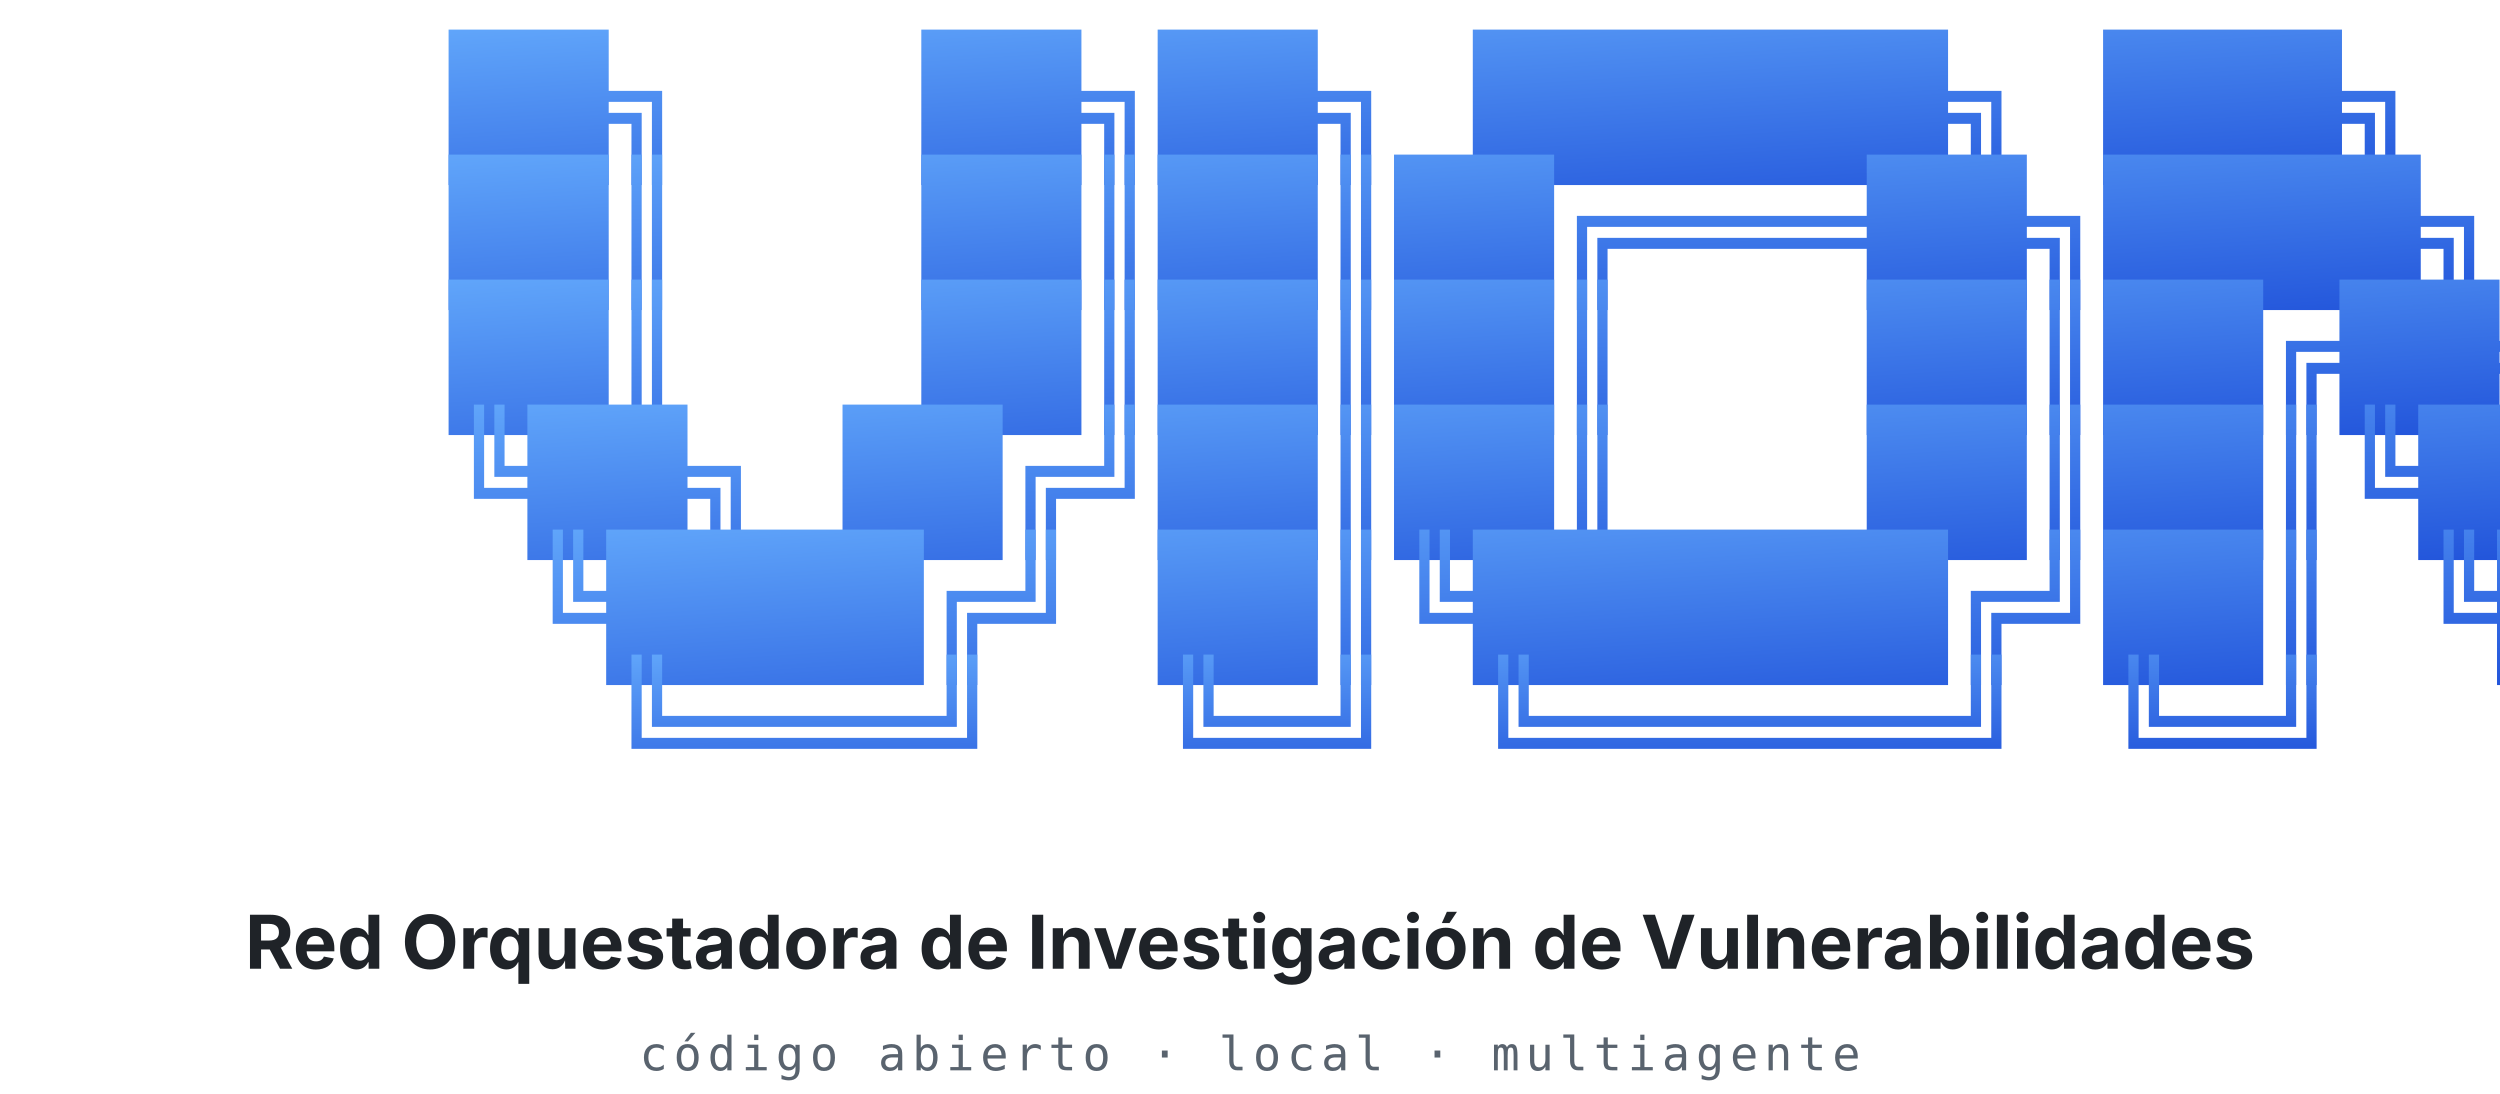
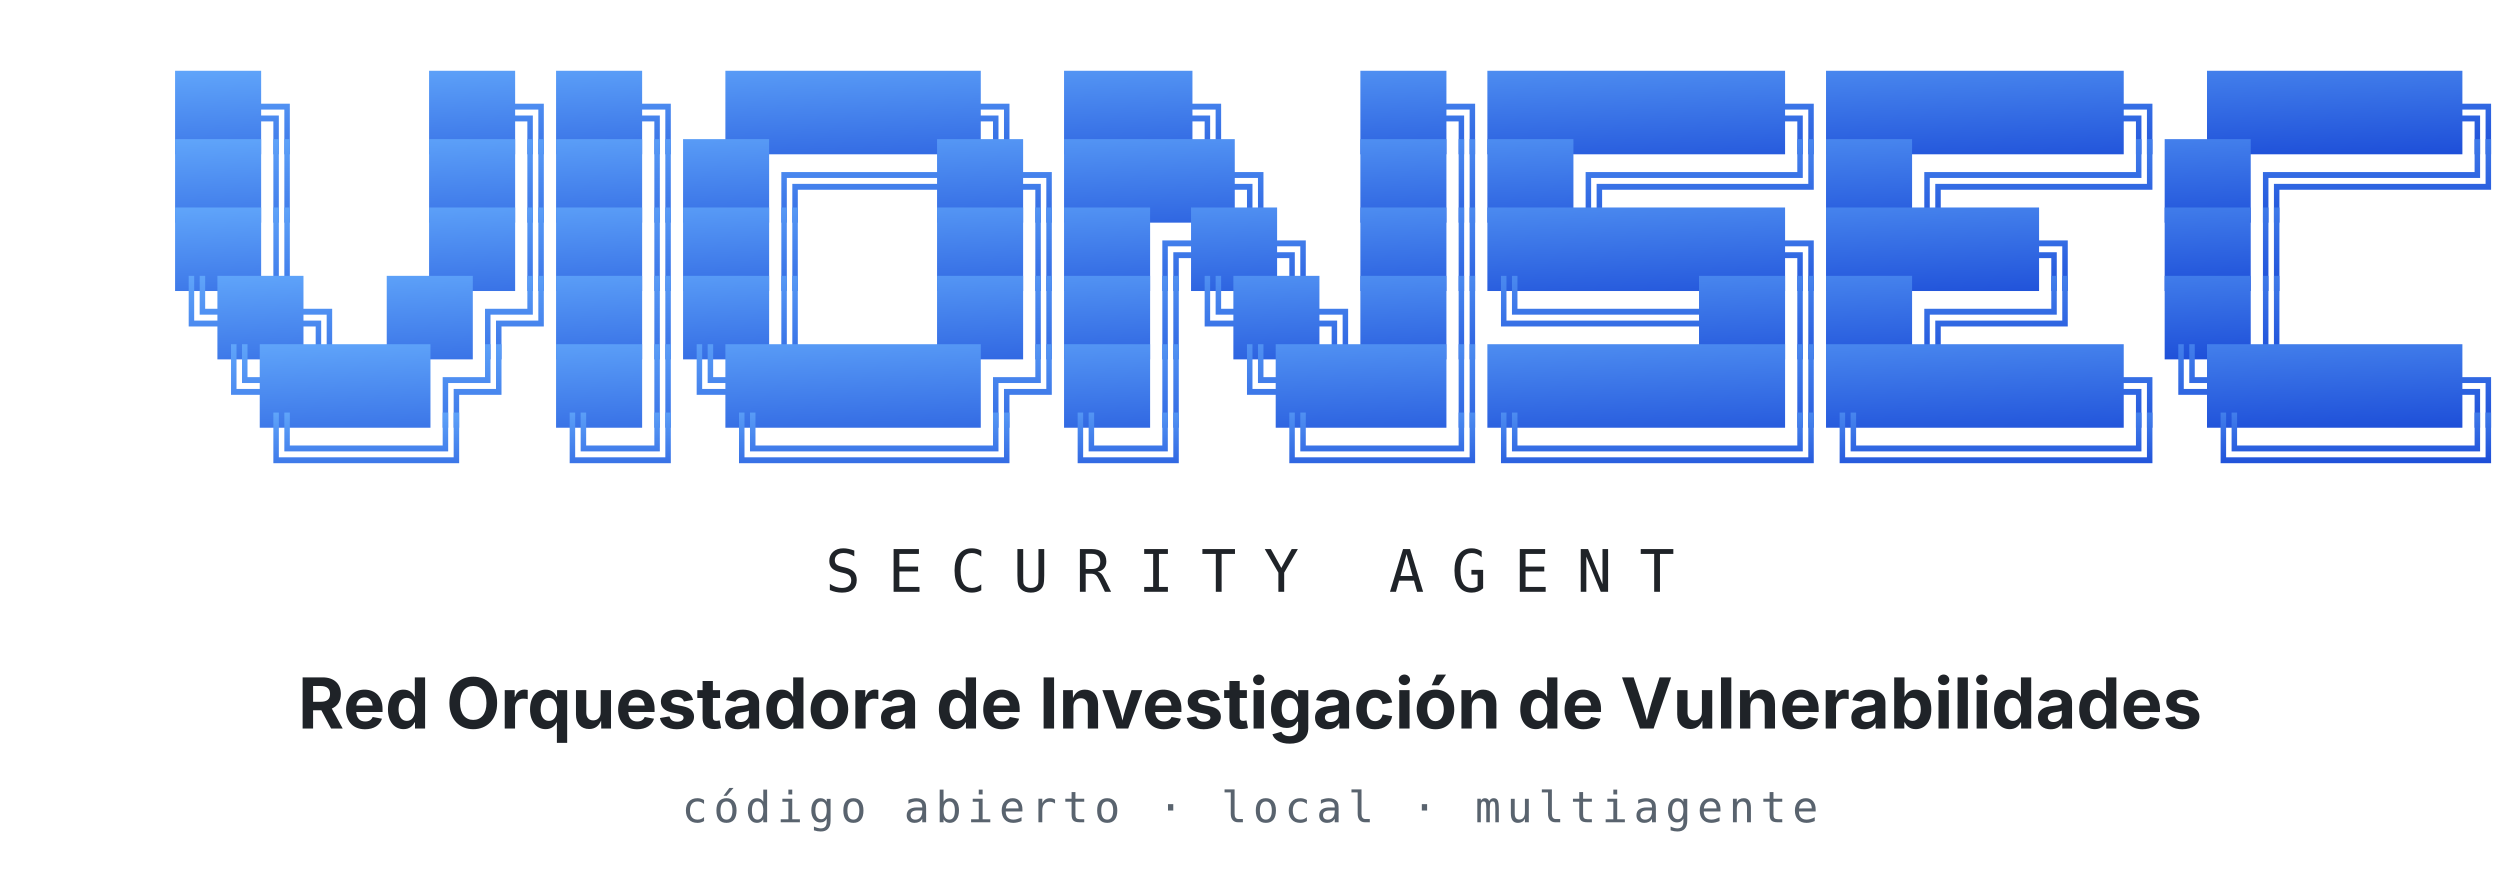
- <svg xmlns="http://www.w3.org/2000/svg" width="1280" height="560" viewBox="0 0 1280 560" role="img" aria-label="VION">
+ <svg xmlns="http://www.w3.org/2000/svg" width="1280" height="455" viewBox="0 0 1280 455" role="img" aria-label="VIONSEC Security Agent">
  <defs>
    <linearGradient id="g" x1="0" y1="0" x2="1" y2="1">
      <stop offset="0" stop-color="#60A5FA" />
      <stop offset="1" stop-color="#1D4ED8" />
    </linearGradient>
  </defs>
-   <g font-family="'Cascadia Mono', Consolas, Menlo, 'DejaVu Sans Mono', 'Liberation Mono', monospace" font-size="67" fill="url(#g)">
-     <text x="190" y="78" textLength="900" lengthAdjust="spacingAndGlyphs" xml:space="preserve"> ██╗   ██╗██╗ ██████╗ ███╗   ██╗</text>
-     <text x="190" y="142" textLength="900" lengthAdjust="spacingAndGlyphs" xml:space="preserve"> ██║   ██║██║██╔═══██╗████╗  ██║</text>
-     <text x="190" y="206" textLength="900" lengthAdjust="spacingAndGlyphs" xml:space="preserve"> ██║   ██║██║██║   ██║██╔██╗ ██║</text>
-     <text x="190" y="270" textLength="900" lengthAdjust="spacingAndGlyphs" xml:space="preserve"> ╚██╗ ██╔╝██║██║   ██║██║╚██╗██║</text>
-     <text x="190" y="334" textLength="900" lengthAdjust="spacingAndGlyphs" xml:space="preserve">  ╚████╔╝ ██║╚██████╔╝██║ ╚████║</text>
-     <text x="190" y="398" textLength="900" lengthAdjust="spacingAndGlyphs" xml:space="preserve">   ╚═══╝  ╚═╝ ╚═════╝ ╚═╝  ╚═══╝</text>
+   <g font-family="'Cascadia Mono', Consolas, Menlo, 'DejaVu Sans Mono', 'Liberation Mono', monospace" font-size="36" fill="url(#g)">
+     <text x="90" y="70" textLength="1100" lengthAdjust="spacingAndGlyphs" xml:space="preserve">██╗   ██╗██╗ ██████╗ ███╗   ██╗███████╗███████╗ ██████╗</text>
+     <text x="90" y="105" textLength="1100" lengthAdjust="spacingAndGlyphs" xml:space="preserve">██║   ██║██║██╔═══██╗████╗  ██║██╔════╝██╔════╝██╔════╝</text>
+     <text x="90" y="140" textLength="1100" lengthAdjust="spacingAndGlyphs" xml:space="preserve">██║   ██║██║██║   ██║██╔██╗ ██║███████╗█████╗  ██║     </text>
+     <text x="90" y="175" textLength="1100" lengthAdjust="spacingAndGlyphs" xml:space="preserve">╚██╗ ██╔╝██║██║   ██║██║╚██╗██║╚════██║██╔══╝  ██║     </text>
+     <text x="90" y="210" textLength="1100" lengthAdjust="spacingAndGlyphs" xml:space="preserve"> ╚████╔╝ ██║╚██████╔╝██║ ╚████║███████║███████╗╚██████╗</text>
+     <text x="90" y="245" textLength="1100" lengthAdjust="spacingAndGlyphs" xml:space="preserve">  ╚═══╝  ╚═╝ ╚═════╝ ╚═╝  ╚═══╝╚══════╝╚══════╝ ╚═════╝</text>
  </g>
-   <text x="640" y="496" text-anchor="middle" font-family="Inter, 'Segoe UI', Helvetica, Arial, sans-serif" font-size="38" font-weight="700" fill="#1f2328">Red Orquestadora de Investigación de Vulnerabilidades</text>
-   <text x="640" y="548" text-anchor="middle" font-family="'Cascadia Mono', Consolas, Menlo, monospace" font-size="24" letter-spacing="3" fill="#59636e">código abierto · local · multiagente</text>
+   <text x="640" y="303" text-anchor="middle" font-family="'Cascadia Mono', Consolas, Menlo, monospace" font-size="30" letter-spacing="14" fill="#1f2328">SECURITY AGENT</text>
+   <text x="640" y="373" text-anchor="middle" font-family="Inter, 'Segoe UI', Helvetica, Arial, sans-serif" font-size="36" font-weight="700" fill="#1f2328">Red Orquestadora de Investigación de Vulnerabilidades</text>
+   <text x="640" y="421" text-anchor="middle" font-family="'Cascadia Mono', Consolas, Menlo, monospace" font-size="22" letter-spacing="3" fill="#59636e">código abierto · local · multiagente</text>
</svg>
